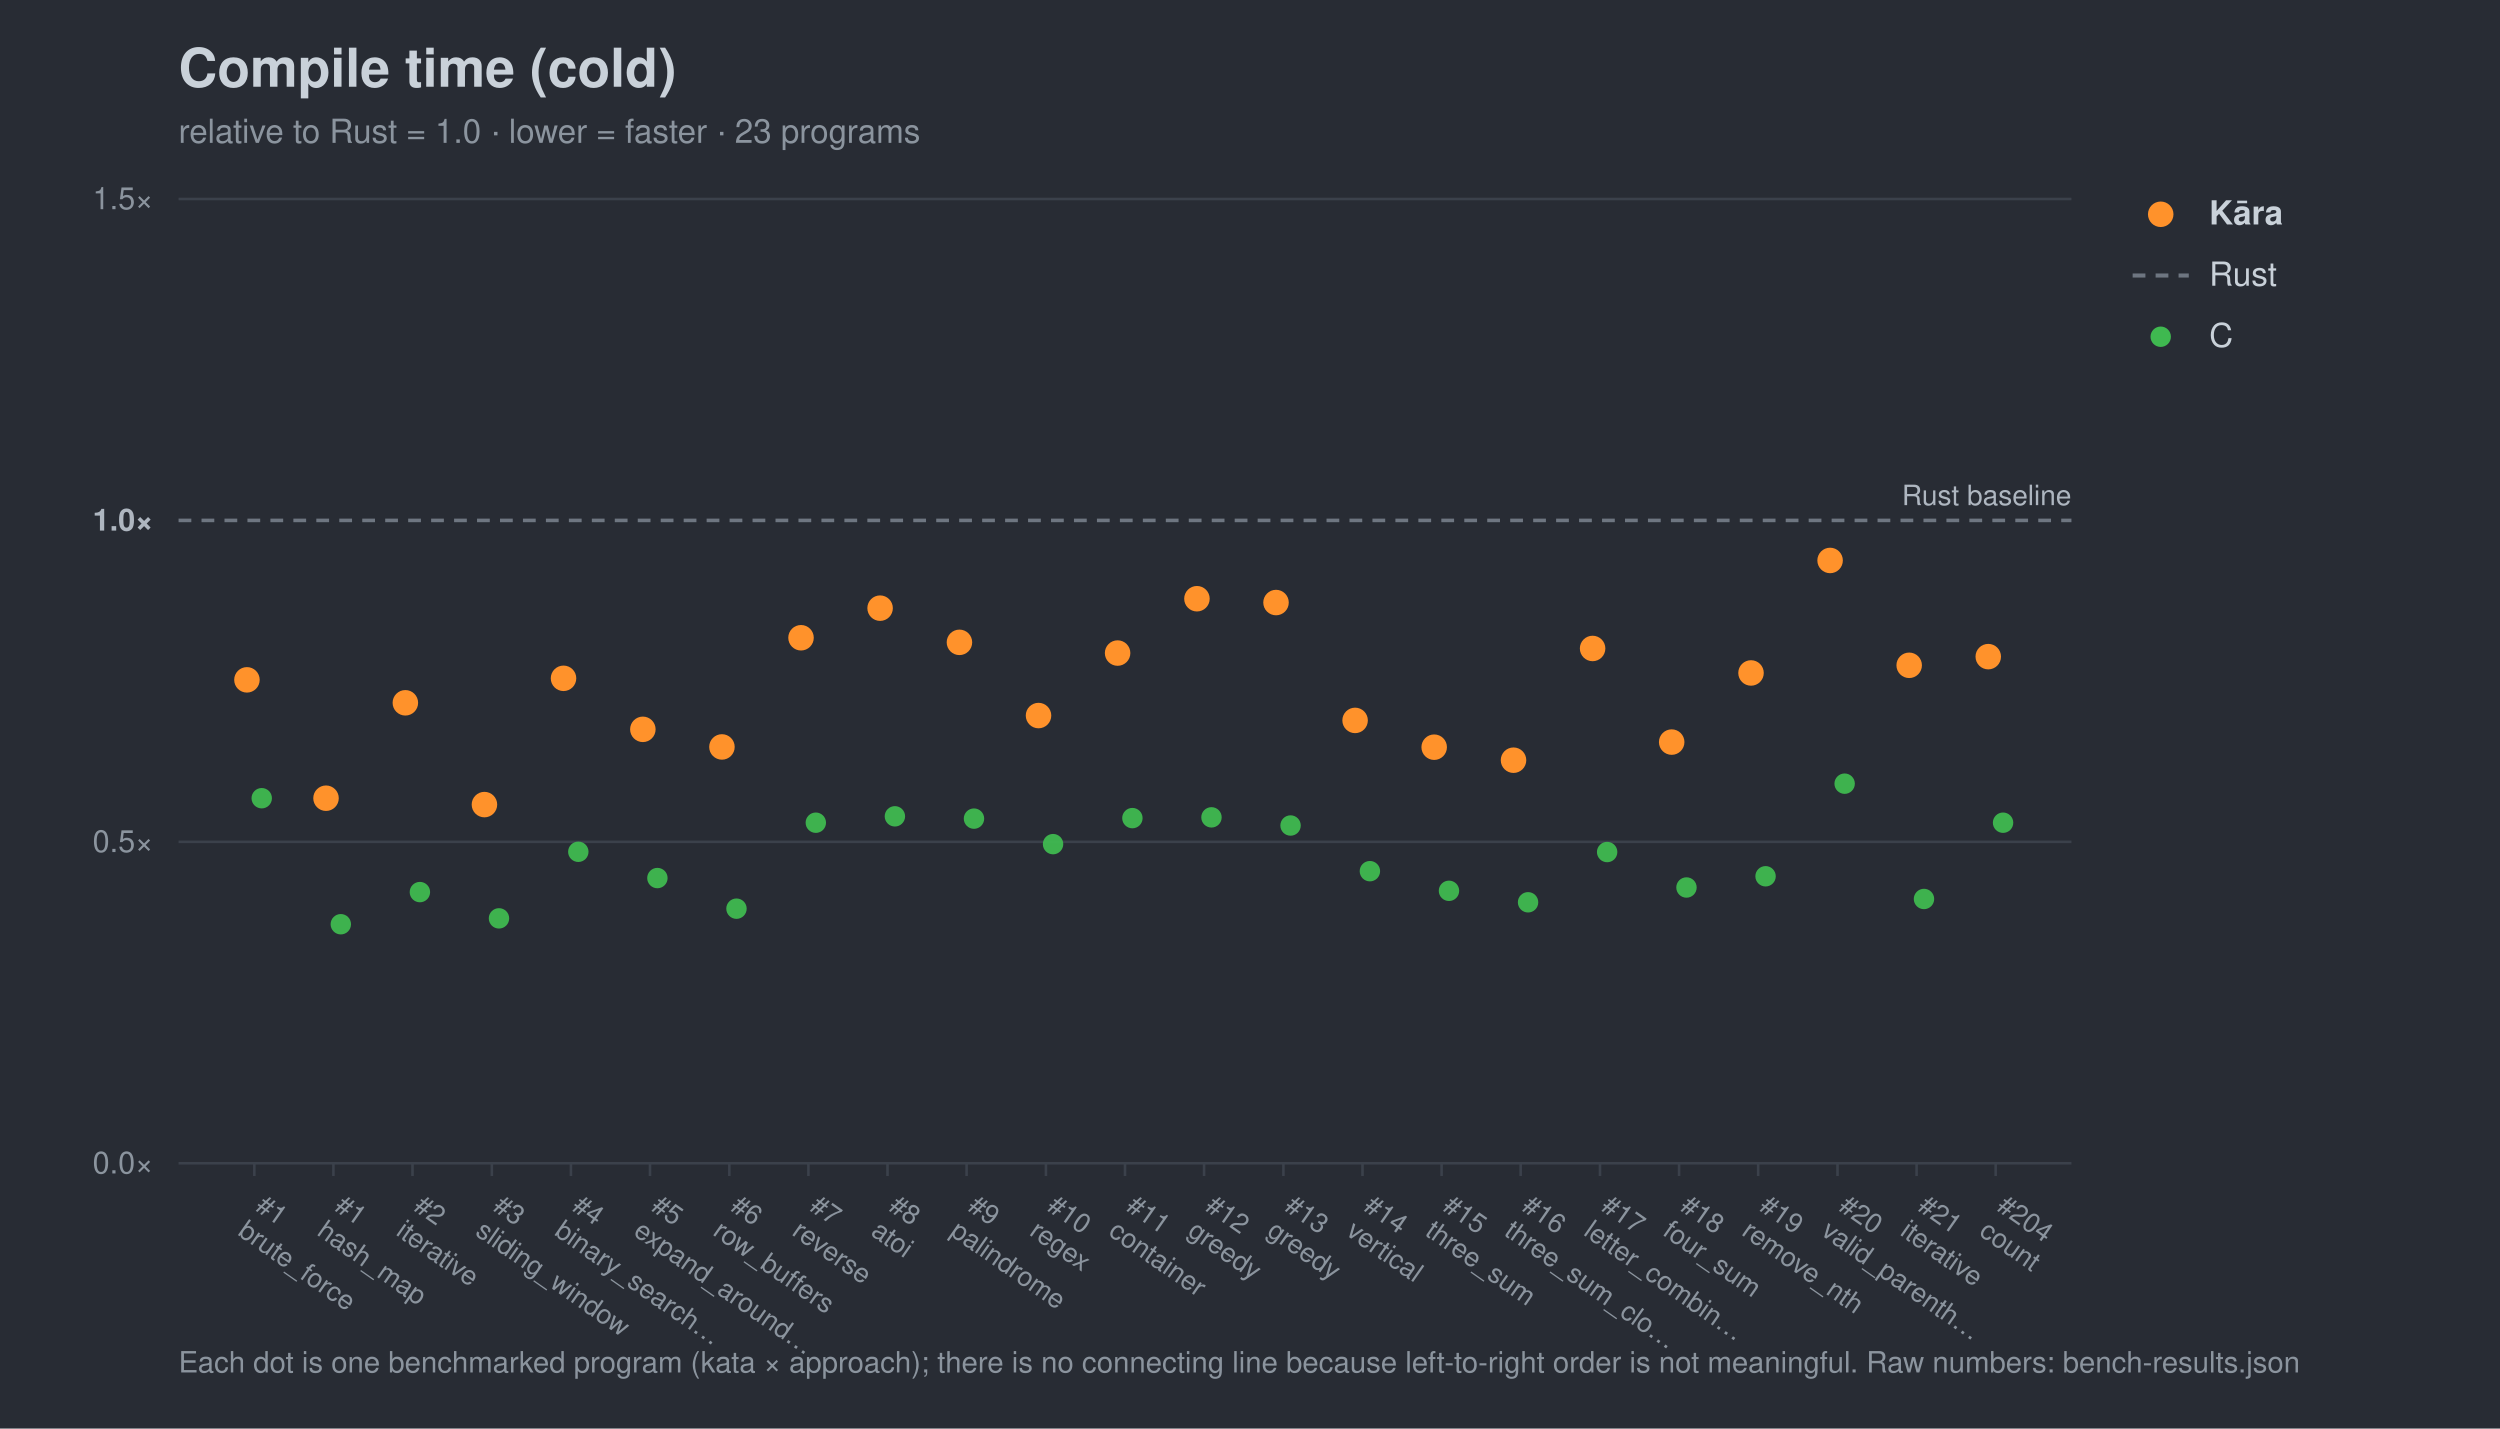
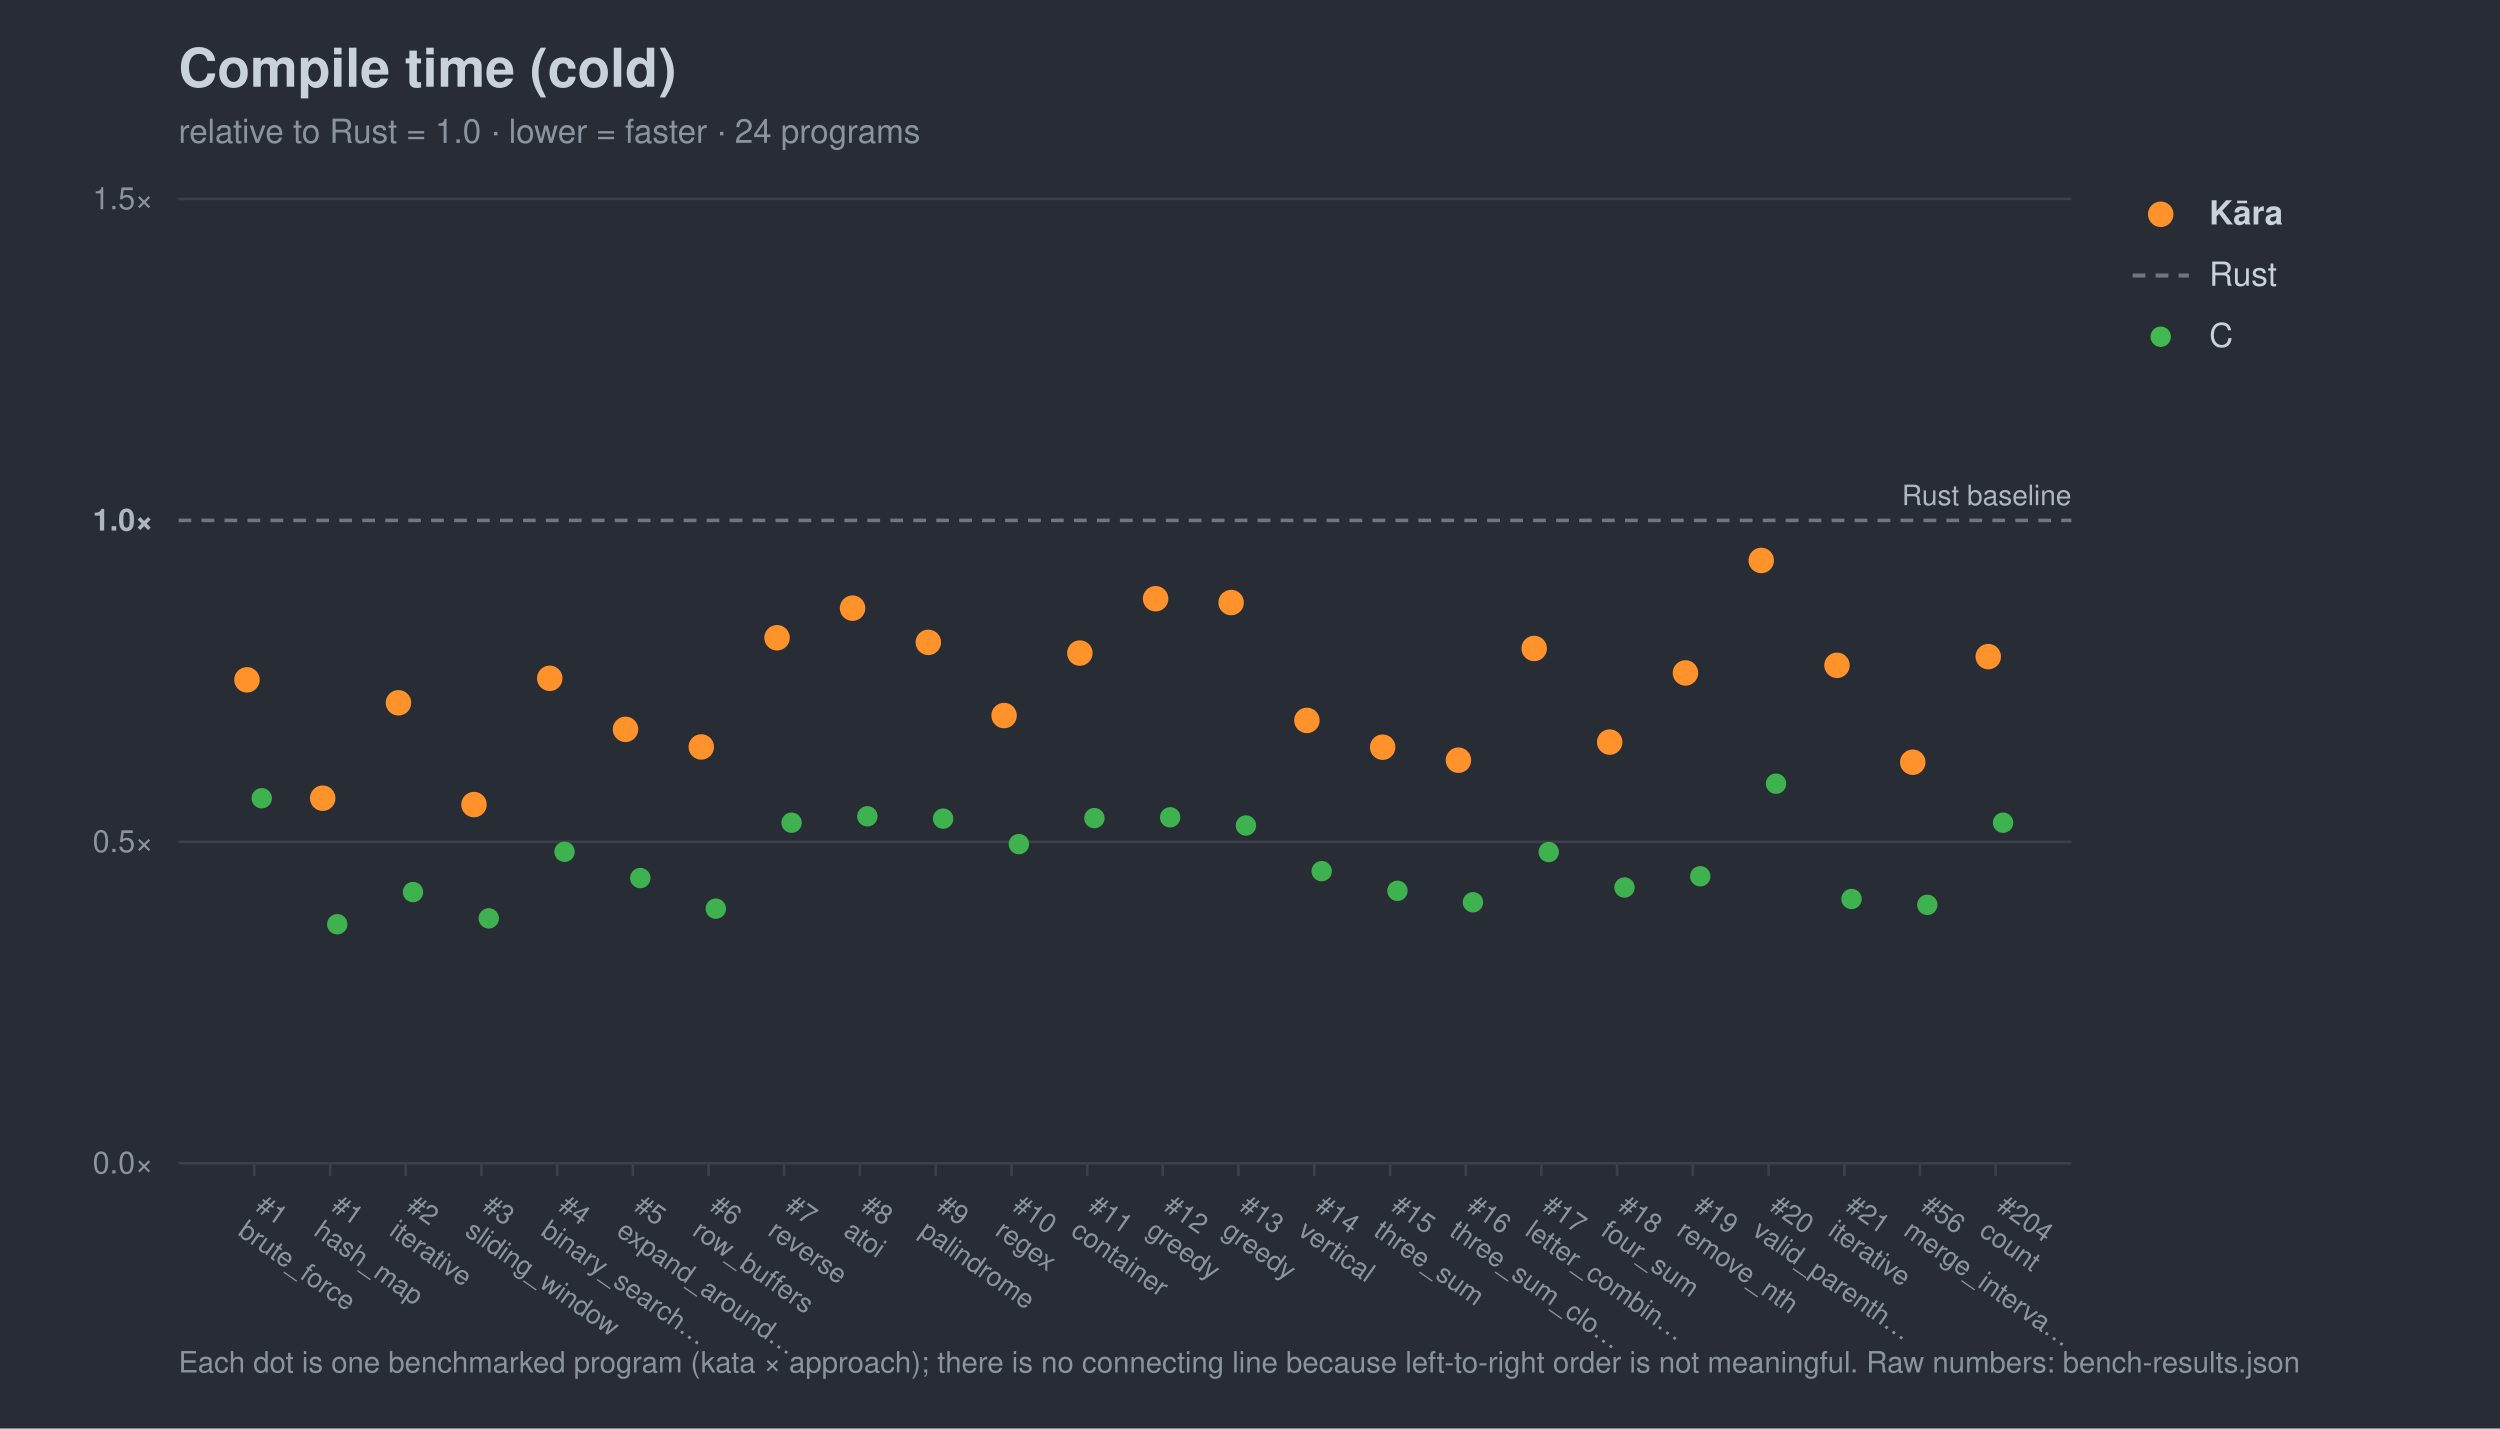
<svg xmlns="http://www.w3.org/2000/svg" width="980" height="560" viewBox="0 0 980 560" font-family="-apple-system,Segoe UI,Helvetica,Arial,sans-serif">
  <rect width="980" height="560" fill="#282c34" />
  <text x="70" y="34" font-size="21" font-weight="700" fill="#c9d1d9">Compile time (cold)</text>
-   <text x="70" y="56" font-size="13" fill="#8b949e">relative to Rust = 1.0 · lower = faster · 23 programs</text>
+   <text x="70" y="56" font-size="13" fill="#8b949e">relative to Rust = 1.0 · lower = faster · 24 programs</text>
  <line x1="70" y1="456.0" x2="812" y2="456.0" stroke="#3b414b" stroke-width="1" />
  <text x="60" y="460.0" font-size="12" text-anchor="end" fill="#8b949e">0.0×</text>
  <line x1="70" y1="330.0" x2="812" y2="330.0" stroke="#3b414b" stroke-width="1" />
  <text x="60" y="334.0" font-size="12" text-anchor="end" fill="#8b949e">0.5×</text>
  <line x1="70" y1="204.0" x2="812" y2="204.0" stroke="#6e7681" stroke-width="1.4" stroke-dasharray="5 4" />
  <text x="60" y="208.0" font-size="12" text-anchor="end" fill="#aeb6c0" font-weight="700">1.0×</text>
  <line x1="70" y1="78.0" x2="812" y2="78.0" stroke="#3b414b" stroke-width="1" />
  <text x="60" y="82.0" font-size="12" text-anchor="end" fill="#8b949e">1.5×</text>
  <text x="812" y="198.0" font-size="11" text-anchor="end" fill="#aeb6c0">Rust baseline</text>
  <line x1="99.7" y1="456" x2="99.7" y2="461" stroke="#3b414b" />
  <g transform="translate(99.7,474) rotate(35)">
    <text x="0" y="0" font-size="10.5" fill="#8b949e">#1</text>
    <text x="0" y="12" font-size="10.5" fill="#8b949e">brute_force</text>
  </g>
-   <line x1="130.7" y1="456" x2="130.7" y2="461" stroke="#3b414b" />
-   <g transform="translate(130.7,474) rotate(35)">
+   <line x1="129.4" y1="456" x2="129.4" y2="461" stroke="#3b414b" />
+   <g transform="translate(129.4,474) rotate(35)">
    <text x="0" y="0" font-size="10.5" fill="#8b949e">#1</text>
    <text x="0" y="12" font-size="10.5" fill="#8b949e">hash_map</text>
  </g>
-   <line x1="161.7" y1="456" x2="161.7" y2="461" stroke="#3b414b" />
-   <g transform="translate(161.7,474) rotate(35)">
+   <line x1="159.0" y1="456" x2="159.0" y2="461" stroke="#3b414b" />
+   <g transform="translate(159.0,474) rotate(35)">
    <text x="0" y="0" font-size="10.5" fill="#8b949e">#2</text>
    <text x="0" y="12" font-size="10.5" fill="#8b949e">iterative</text>
  </g>
-   <line x1="192.8" y1="456" x2="192.8" y2="461" stroke="#3b414b" />
-   <g transform="translate(192.8,474) rotate(35)">
+   <line x1="188.7" y1="456" x2="188.7" y2="461" stroke="#3b414b" />
+   <g transform="translate(188.7,474) rotate(35)">
    <text x="0" y="0" font-size="10.5" fill="#8b949e">#3</text>
    <text x="0" y="12" font-size="10.5" fill="#8b949e">sliding_window</text>
  </g>
-   <line x1="223.8" y1="456" x2="223.8" y2="461" stroke="#3b414b" />
-   <g transform="translate(223.8,474) rotate(35)">
+   <line x1="218.4" y1="456" x2="218.4" y2="461" stroke="#3b414b" />
+   <g transform="translate(218.4,474) rotate(35)">
    <text x="0" y="0" font-size="10.5" fill="#8b949e">#4</text>
    <text x="0" y="12" font-size="10.5" fill="#8b949e">binary_search…</text>
  </g>
-   <line x1="254.8" y1="456" x2="254.8" y2="461" stroke="#3b414b" />
-   <g transform="translate(254.8,474) rotate(35)">
+   <line x1="248.1" y1="456" x2="248.1" y2="461" stroke="#3b414b" />
+   <g transform="translate(248.1,474) rotate(35)">
    <text x="0" y="0" font-size="10.5" fill="#8b949e">#5</text>
    <text x="0" y="12" font-size="10.5" fill="#8b949e">expand_around…</text>
  </g>
-   <line x1="285.9" y1="456" x2="285.9" y2="461" stroke="#3b414b" />
-   <g transform="translate(285.9,474) rotate(35)">
+   <line x1="277.8" y1="456" x2="277.8" y2="461" stroke="#3b414b" />
+   <g transform="translate(277.8,474) rotate(35)">
    <text x="0" y="0" font-size="10.5" fill="#8b949e">#6</text>
    <text x="0" y="12" font-size="10.5" fill="#8b949e">row_buffers</text>
  </g>
-   <line x1="316.9" y1="456" x2="316.9" y2="461" stroke="#3b414b" />
-   <g transform="translate(316.9,474) rotate(35)">
+   <line x1="307.4" y1="456" x2="307.4" y2="461" stroke="#3b414b" />
+   <g transform="translate(307.4,474) rotate(35)">
    <text x="0" y="0" font-size="10.5" fill="#8b949e">#7</text>
    <text x="0" y="12" font-size="10.5" fill="#8b949e">reverse</text>
  </g>
-   <line x1="347.9" y1="456" x2="347.9" y2="461" stroke="#3b414b" />
-   <g transform="translate(347.9,474) rotate(35)">
+   <line x1="337.1" y1="456" x2="337.1" y2="461" stroke="#3b414b" />
+   <g transform="translate(337.1,474) rotate(35)">
    <text x="0" y="0" font-size="10.5" fill="#8b949e">#8</text>
    <text x="0" y="12" font-size="10.5" fill="#8b949e">atoi</text>
  </g>
-   <line x1="378.9" y1="456" x2="378.9" y2="461" stroke="#3b414b" />
-   <g transform="translate(378.9,474) rotate(35)">
+   <line x1="366.8" y1="456" x2="366.8" y2="461" stroke="#3b414b" />
+   <g transform="translate(366.8,474) rotate(35)">
    <text x="0" y="0" font-size="10.5" fill="#8b949e">#9</text>
    <text x="0" y="12" font-size="10.5" fill="#8b949e">palindrome</text>
  </g>
-   <line x1="410.0" y1="456" x2="410.0" y2="461" stroke="#3b414b" />
-   <g transform="translate(410.0,474) rotate(35)">
+   <line x1="396.5" y1="456" x2="396.5" y2="461" stroke="#3b414b" />
+   <g transform="translate(396.5,474) rotate(35)">
    <text x="0" y="0" font-size="10.5" fill="#8b949e">#10</text>
    <text x="0" y="12" font-size="10.5" fill="#8b949e">regex</text>
  </g>
-   <line x1="441.0" y1="456" x2="441.0" y2="461" stroke="#3b414b" />
-   <g transform="translate(441.0,474) rotate(35)">
+   <line x1="426.2" y1="456" x2="426.2" y2="461" stroke="#3b414b" />
+   <g transform="translate(426.2,474) rotate(35)">
    <text x="0" y="0" font-size="10.5" fill="#8b949e">#11</text>
    <text x="0" y="12" font-size="10.5" fill="#8b949e">container</text>
  </g>
-   <line x1="472.0" y1="456" x2="472.0" y2="461" stroke="#3b414b" />
-   <g transform="translate(472.0,474) rotate(35)">
+   <line x1="455.8" y1="456" x2="455.8" y2="461" stroke="#3b414b" />
+   <g transform="translate(455.8,474) rotate(35)">
    <text x="0" y="0" font-size="10.5" fill="#8b949e">#12</text>
    <text x="0" y="12" font-size="10.5" fill="#8b949e">greedy</text>
  </g>
-   <line x1="503.1" y1="456" x2="503.1" y2="461" stroke="#3b414b" />
-   <g transform="translate(503.1,474) rotate(35)">
+   <line x1="485.5" y1="456" x2="485.5" y2="461" stroke="#3b414b" />
+   <g transform="translate(485.5,474) rotate(35)">
    <text x="0" y="0" font-size="10.5" fill="#8b949e">#13</text>
    <text x="0" y="12" font-size="10.5" fill="#8b949e">greedy</text>
  </g>
-   <line x1="534.1" y1="456" x2="534.1" y2="461" stroke="#3b414b" />
-   <g transform="translate(534.1,474) rotate(35)">
+   <line x1="515.2" y1="456" x2="515.2" y2="461" stroke="#3b414b" />
+   <g transform="translate(515.2,474) rotate(35)">
    <text x="0" y="0" font-size="10.5" fill="#8b949e">#14</text>
    <text x="0" y="12" font-size="10.5" fill="#8b949e">vertical</text>
  </g>
-   <line x1="565.1" y1="456" x2="565.1" y2="461" stroke="#3b414b" />
-   <g transform="translate(565.1,474) rotate(35)">
+   <line x1="544.9" y1="456" x2="544.9" y2="461" stroke="#3b414b" />
+   <g transform="translate(544.9,474) rotate(35)">
    <text x="0" y="0" font-size="10.5" fill="#8b949e">#15</text>
    <text x="0" y="12" font-size="10.5" fill="#8b949e">three_sum</text>
  </g>
-   <line x1="596.1" y1="456" x2="596.1" y2="461" stroke="#3b414b" />
-   <g transform="translate(596.1,474) rotate(35)">
+   <line x1="574.6" y1="456" x2="574.6" y2="461" stroke="#3b414b" />
+   <g transform="translate(574.6,474) rotate(35)">
    <text x="0" y="0" font-size="10.5" fill="#8b949e">#16</text>
    <text x="0" y="12" font-size="10.5" fill="#8b949e">three_sum_clo…</text>
  </g>
-   <line x1="627.2" y1="456" x2="627.2" y2="461" stroke="#3b414b" />
-   <g transform="translate(627.2,474) rotate(35)">
+   <line x1="604.2" y1="456" x2="604.2" y2="461" stroke="#3b414b" />
+   <g transform="translate(604.2,474) rotate(35)">
    <text x="0" y="0" font-size="10.5" fill="#8b949e">#17</text>
    <text x="0" y="12" font-size="10.5" fill="#8b949e">letter_combin…</text>
  </g>
-   <line x1="658.2" y1="456" x2="658.2" y2="461" stroke="#3b414b" />
-   <g transform="translate(658.2,474) rotate(35)">
+   <line x1="633.9" y1="456" x2="633.9" y2="461" stroke="#3b414b" />
+   <g transform="translate(633.9,474) rotate(35)">
    <text x="0" y="0" font-size="10.5" fill="#8b949e">#18</text>
    <text x="0" y="12" font-size="10.5" fill="#8b949e">four_sum</text>
  </g>
-   <line x1="689.2" y1="456" x2="689.2" y2="461" stroke="#3b414b" />
-   <g transform="translate(689.2,474) rotate(35)">
+   <line x1="663.6" y1="456" x2="663.6" y2="461" stroke="#3b414b" />
+   <g transform="translate(663.6,474) rotate(35)">
    <text x="0" y="0" font-size="10.5" fill="#8b949e">#19</text>
    <text x="0" y="12" font-size="10.5" fill="#8b949e">remove_nth</text>
  </g>
-   <line x1="720.3" y1="456" x2="720.3" y2="461" stroke="#3b414b" />
-   <g transform="translate(720.3,474) rotate(35)">
+   <line x1="693.3" y1="456" x2="693.3" y2="461" stroke="#3b414b" />
+   <g transform="translate(693.3,474) rotate(35)">
    <text x="0" y="0" font-size="10.5" fill="#8b949e">#20</text>
    <text x="0" y="12" font-size="10.5" fill="#8b949e">valid_parenth…</text>
  </g>
-   <line x1="751.3" y1="456" x2="751.3" y2="461" stroke="#3b414b" />
-   <g transform="translate(751.3,474) rotate(35)">
+   <line x1="723.0" y1="456" x2="723.0" y2="461" stroke="#3b414b" />
+   <g transform="translate(723.0,474) rotate(35)">
    <text x="0" y="0" font-size="10.5" fill="#8b949e">#21</text>
    <text x="0" y="12" font-size="10.5" fill="#8b949e">iterative</text>
+   </g>
+   <line x1="752.6" y1="456" x2="752.6" y2="461" stroke="#3b414b" />
+   <g transform="translate(752.6,474) rotate(35)">
+     <text x="0" y="0" font-size="10.5" fill="#8b949e">#56</text>
+     <text x="0" y="12" font-size="10.5" fill="#8b949e">merge_interva…</text>
  </g>
  <line x1="782.3" y1="456" x2="782.3" y2="461" stroke="#3b414b" />
  <g transform="translate(782.3,474) rotate(35)">
    <text x="0" y="0" font-size="10.5" fill="#8b949e">#204</text>
    <text x="0" y="12" font-size="10.5" fill="#8b949e">count</text>
  </g>
  <circle cx="102.6" cy="312.9" r="4.0" fill="#3fb950" opacity="0.95" />
-   <circle cx="133.6" cy="362.3" r="4.0" fill="#3fb950" opacity="0.95" />
-   <circle cx="164.6" cy="349.7" r="4.0" fill="#3fb950" opacity="0.95" />
-   <circle cx="195.6" cy="360.0" r="4.0" fill="#3fb950" opacity="0.95" />
-   <circle cx="226.7" cy="333.9" r="4.0" fill="#3fb950" opacity="0.95" />
-   <circle cx="257.7" cy="344.2" r="4.0" fill="#3fb950" opacity="0.95" />
-   <circle cx="288.7" cy="356.2" r="4.0" fill="#3fb950" opacity="0.95" />
-   <circle cx="319.8" cy="322.5" r="4.0" fill="#3fb950" opacity="0.95" />
-   <circle cx="350.8" cy="320.0" r="4.0" fill="#3fb950" opacity="0.95" />
-   <circle cx="381.8" cy="320.9" r="4.0" fill="#3fb950" opacity="0.95" />
-   <circle cx="412.8" cy="330.9" r="4.0" fill="#3fb950" opacity="0.95" />
-   <circle cx="443.9" cy="320.7" r="4.0" fill="#3fb950" opacity="0.95" />
-   <circle cx="474.9" cy="320.4" r="4.0" fill="#3fb950" opacity="0.95" />
-   <circle cx="505.9" cy="323.6" r="4.0" fill="#3fb950" opacity="0.95" />
-   <circle cx="537.0" cy="341.5" r="4.0" fill="#3fb950" opacity="0.95" />
-   <circle cx="568.0" cy="349.2" r="4.0" fill="#3fb950" opacity="0.95" />
-   <circle cx="599.0" cy="353.7" r="4.0" fill="#3fb950" opacity="0.95" />
-   <circle cx="630.0" cy="334.0" r="4.0" fill="#3fb950" opacity="0.95" />
-   <circle cx="661.1" cy="347.9" r="4.0" fill="#3fb950" opacity="0.95" />
-   <circle cx="692.1" cy="343.5" r="4.0" fill="#3fb950" opacity="0.95" />
-   <circle cx="723.1" cy="307.2" r="4.0" fill="#3fb950" opacity="0.95" />
-   <circle cx="754.2" cy="352.4" r="4.0" fill="#3fb950" opacity="0.95" />
+   <circle cx="132.2" cy="362.3" r="4.0" fill="#3fb950" opacity="0.95" />
+   <circle cx="161.9" cy="349.7" r="4.0" fill="#3fb950" opacity="0.95" />
+   <circle cx="191.6" cy="360.0" r="4.0" fill="#3fb950" opacity="0.95" />
+   <circle cx="221.3" cy="333.9" r="4.0" fill="#3fb950" opacity="0.95" />
+   <circle cx="251.0" cy="344.2" r="4.0" fill="#3fb950" opacity="0.95" />
+   <circle cx="280.6" cy="356.2" r="4.0" fill="#3fb950" opacity="0.95" />
+   <circle cx="310.3" cy="322.5" r="4.0" fill="#3fb950" opacity="0.95" />
+   <circle cx="340.0" cy="320.0" r="4.0" fill="#3fb950" opacity="0.95" />
+   <circle cx="369.7" cy="320.9" r="4.0" fill="#3fb950" opacity="0.95" />
+   <circle cx="399.4" cy="330.9" r="4.0" fill="#3fb950" opacity="0.95" />
+   <circle cx="429.0" cy="320.7" r="4.0" fill="#3fb950" opacity="0.95" />
+   <circle cx="458.7" cy="320.4" r="4.0" fill="#3fb950" opacity="0.95" />
+   <circle cx="488.4" cy="323.6" r="4.0" fill="#3fb950" opacity="0.95" />
+   <circle cx="518.1" cy="341.5" r="4.0" fill="#3fb950" opacity="0.95" />
+   <circle cx="547.8" cy="349.2" r="4.0" fill="#3fb950" opacity="0.95" />
+   <circle cx="577.4" cy="353.7" r="4.0" fill="#3fb950" opacity="0.95" />
+   <circle cx="607.1" cy="334.0" r="4.0" fill="#3fb950" opacity="0.95" />
+   <circle cx="636.8" cy="347.9" r="4.0" fill="#3fb950" opacity="0.95" />
+   <circle cx="666.5" cy="343.5" r="4.0" fill="#3fb950" opacity="0.95" />
+   <circle cx="696.2" cy="307.2" r="4.0" fill="#3fb950" opacity="0.95" />
+   <circle cx="725.8" cy="352.4" r="4.0" fill="#3fb950" opacity="0.95" />
+   <circle cx="755.5" cy="354.7" r="4.0" fill="#3fb950" opacity="0.95" />
  <circle cx="785.2" cy="322.5" r="4.0" fill="#3fb950" opacity="0.95" />
  <circle cx="96.8" cy="266.5" r="5.0" fill="#ff922b" opacity="1.0" />
-   <circle cx="127.8" cy="312.9" r="5.0" fill="#ff922b" opacity="1.0" />
-   <circle cx="158.9" cy="275.5" r="5.0" fill="#ff922b" opacity="1.0" />
-   <circle cx="189.9" cy="315.4" r="5.0" fill="#ff922b" opacity="1.0" />
-   <circle cx="220.9" cy="265.9" r="5.0" fill="#ff922b" opacity="1.0" />
-   <circle cx="252.0" cy="285.9" r="5.0" fill="#ff922b" opacity="1.0" />
-   <circle cx="283.0" cy="292.8" r="5.0" fill="#ff922b" opacity="1.0" />
-   <circle cx="314.0" cy="250.0" r="5.0" fill="#ff922b" opacity="1.0" />
-   <circle cx="345.0" cy="238.4" r="5.0" fill="#ff922b" opacity="1.0" />
-   <circle cx="376.1" cy="251.8" r="5.0" fill="#ff922b" opacity="1.0" />
-   <circle cx="407.1" cy="280.5" r="5.0" fill="#ff922b" opacity="1.0" />
-   <circle cx="438.1" cy="256.0" r="5.0" fill="#ff922b" opacity="1.0" />
-   <circle cx="469.2" cy="234.7" r="5.0" fill="#ff922b" opacity="1.0" />
-   <circle cx="500.2" cy="236.2" r="5.0" fill="#ff922b" opacity="1.0" />
-   <circle cx="531.2" cy="282.4" r="5.0" fill="#ff922b" opacity="1.0" />
-   <circle cx="562.2" cy="292.9" r="5.0" fill="#ff922b" opacity="1.0" />
-   <circle cx="593.3" cy="298.0" r="5.0" fill="#ff922b" opacity="1.0" />
-   <circle cx="624.3" cy="254.2" r="5.0" fill="#ff922b" opacity="1.0" />
-   <circle cx="655.3" cy="290.9" r="5.0" fill="#ff922b" opacity="1.0" />
-   <circle cx="686.4" cy="263.8" r="5.0" fill="#ff922b" opacity="1.0" />
-   <circle cx="717.4" cy="219.7" r="5.0" fill="#ff922b" opacity="1.0" />
-   <circle cx="748.4" cy="260.8" r="5.0" fill="#ff922b" opacity="1.0" />
+   <circle cx="126.5" cy="312.9" r="5.0" fill="#ff922b" opacity="1.0" />
+   <circle cx="156.2" cy="275.5" r="5.0" fill="#ff922b" opacity="1.0" />
+   <circle cx="185.8" cy="315.4" r="5.0" fill="#ff922b" opacity="1.0" />
+   <circle cx="215.5" cy="265.9" r="5.0" fill="#ff922b" opacity="1.0" />
+   <circle cx="245.2" cy="285.9" r="5.0" fill="#ff922b" opacity="1.0" />
+   <circle cx="274.9" cy="292.8" r="5.0" fill="#ff922b" opacity="1.0" />
+   <circle cx="304.6" cy="250.0" r="5.0" fill="#ff922b" opacity="1.0" />
+   <circle cx="334.2" cy="238.4" r="5.0" fill="#ff922b" opacity="1.0" />
+   <circle cx="363.9" cy="251.8" r="5.0" fill="#ff922b" opacity="1.0" />
+   <circle cx="393.6" cy="280.5" r="5.0" fill="#ff922b" opacity="1.0" />
+   <circle cx="423.3" cy="256.0" r="5.0" fill="#ff922b" opacity="1.0" />
+   <circle cx="453.0" cy="234.7" r="5.0" fill="#ff922b" opacity="1.0" />
+   <circle cx="482.6" cy="236.2" r="5.0" fill="#ff922b" opacity="1.0" />
+   <circle cx="512.3" cy="282.4" r="5.0" fill="#ff922b" opacity="1.0" />
+   <circle cx="542.0" cy="292.9" r="5.0" fill="#ff922b" opacity="1.0" />
+   <circle cx="571.7" cy="298.0" r="5.0" fill="#ff922b" opacity="1.0" />
+   <circle cx="601.4" cy="254.2" r="5.0" fill="#ff922b" opacity="1.0" />
+   <circle cx="631.0" cy="290.9" r="5.0" fill="#ff922b" opacity="1.0" />
+   <circle cx="660.7" cy="263.8" r="5.0" fill="#ff922b" opacity="1.0" />
+   <circle cx="690.4" cy="219.7" r="5.0" fill="#ff922b" opacity="1.0" />
+   <circle cx="720.1" cy="260.8" r="5.0" fill="#ff922b" opacity="1.0" />
+   <circle cx="749.8" cy="298.8" r="5.0" fill="#ff922b" opacity="1.0" />
  <circle cx="779.4" cy="257.4" r="5.0" fill="#ff922b" opacity="1.0" />
  <circle cx="847" cy="84" r="5" fill="#ff922b" />
  <text x="866" y="88" font-size="13" fill="#c9d1d9" font-weight="700">Kāra</text>
  <line x1="836" y1="108" x2="858" y2="108" stroke="#6e7681" stroke-width="1.6" stroke-dasharray="5 4" />
  <text x="866" y="112" font-size="13" fill="#c9d1d9" font-weight="400">Rust</text>
  <circle cx="847" cy="132" r="4" fill="#3fb950" />
  <text x="866" y="136" font-size="13" fill="#c9d1d9" font-weight="400">C</text>
  <text x="70" y="538" font-size="11.5" fill="#8b949e">Each dot is one benchmarked program (kata × approach); there is no connecting line because left-to-right order is not meaningful. Raw numbers: bench-results.json</text>
</svg>
